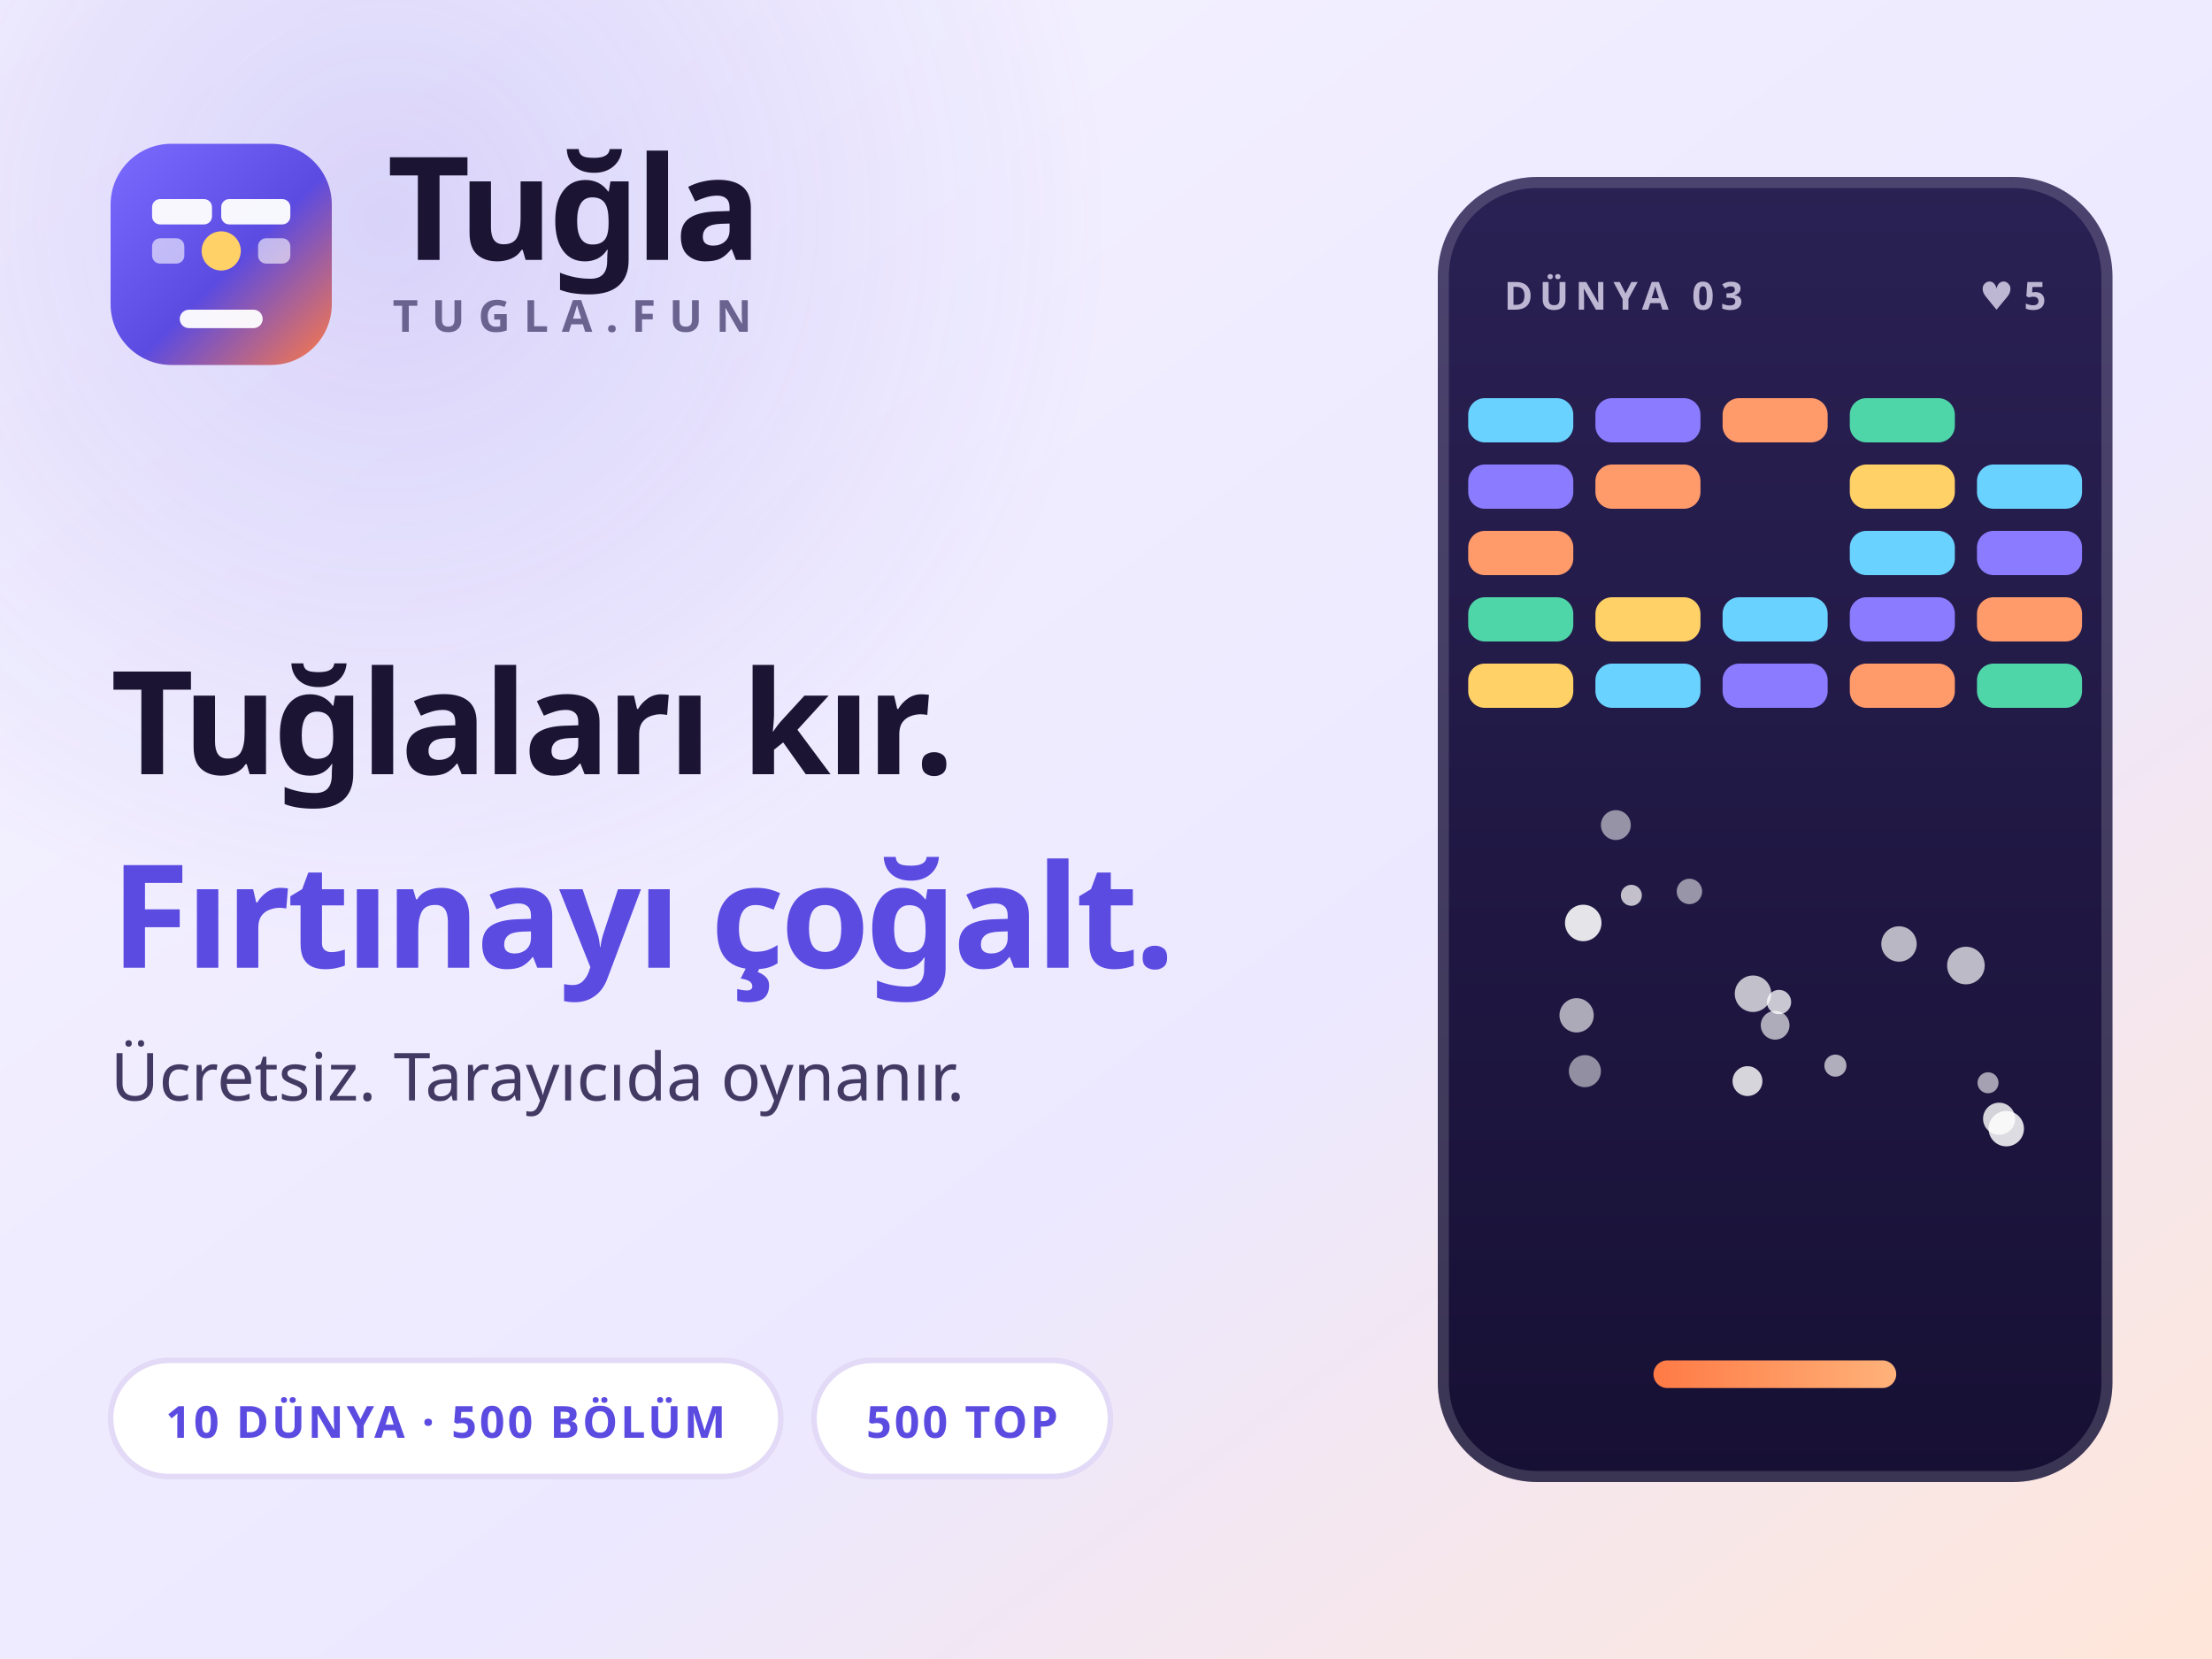
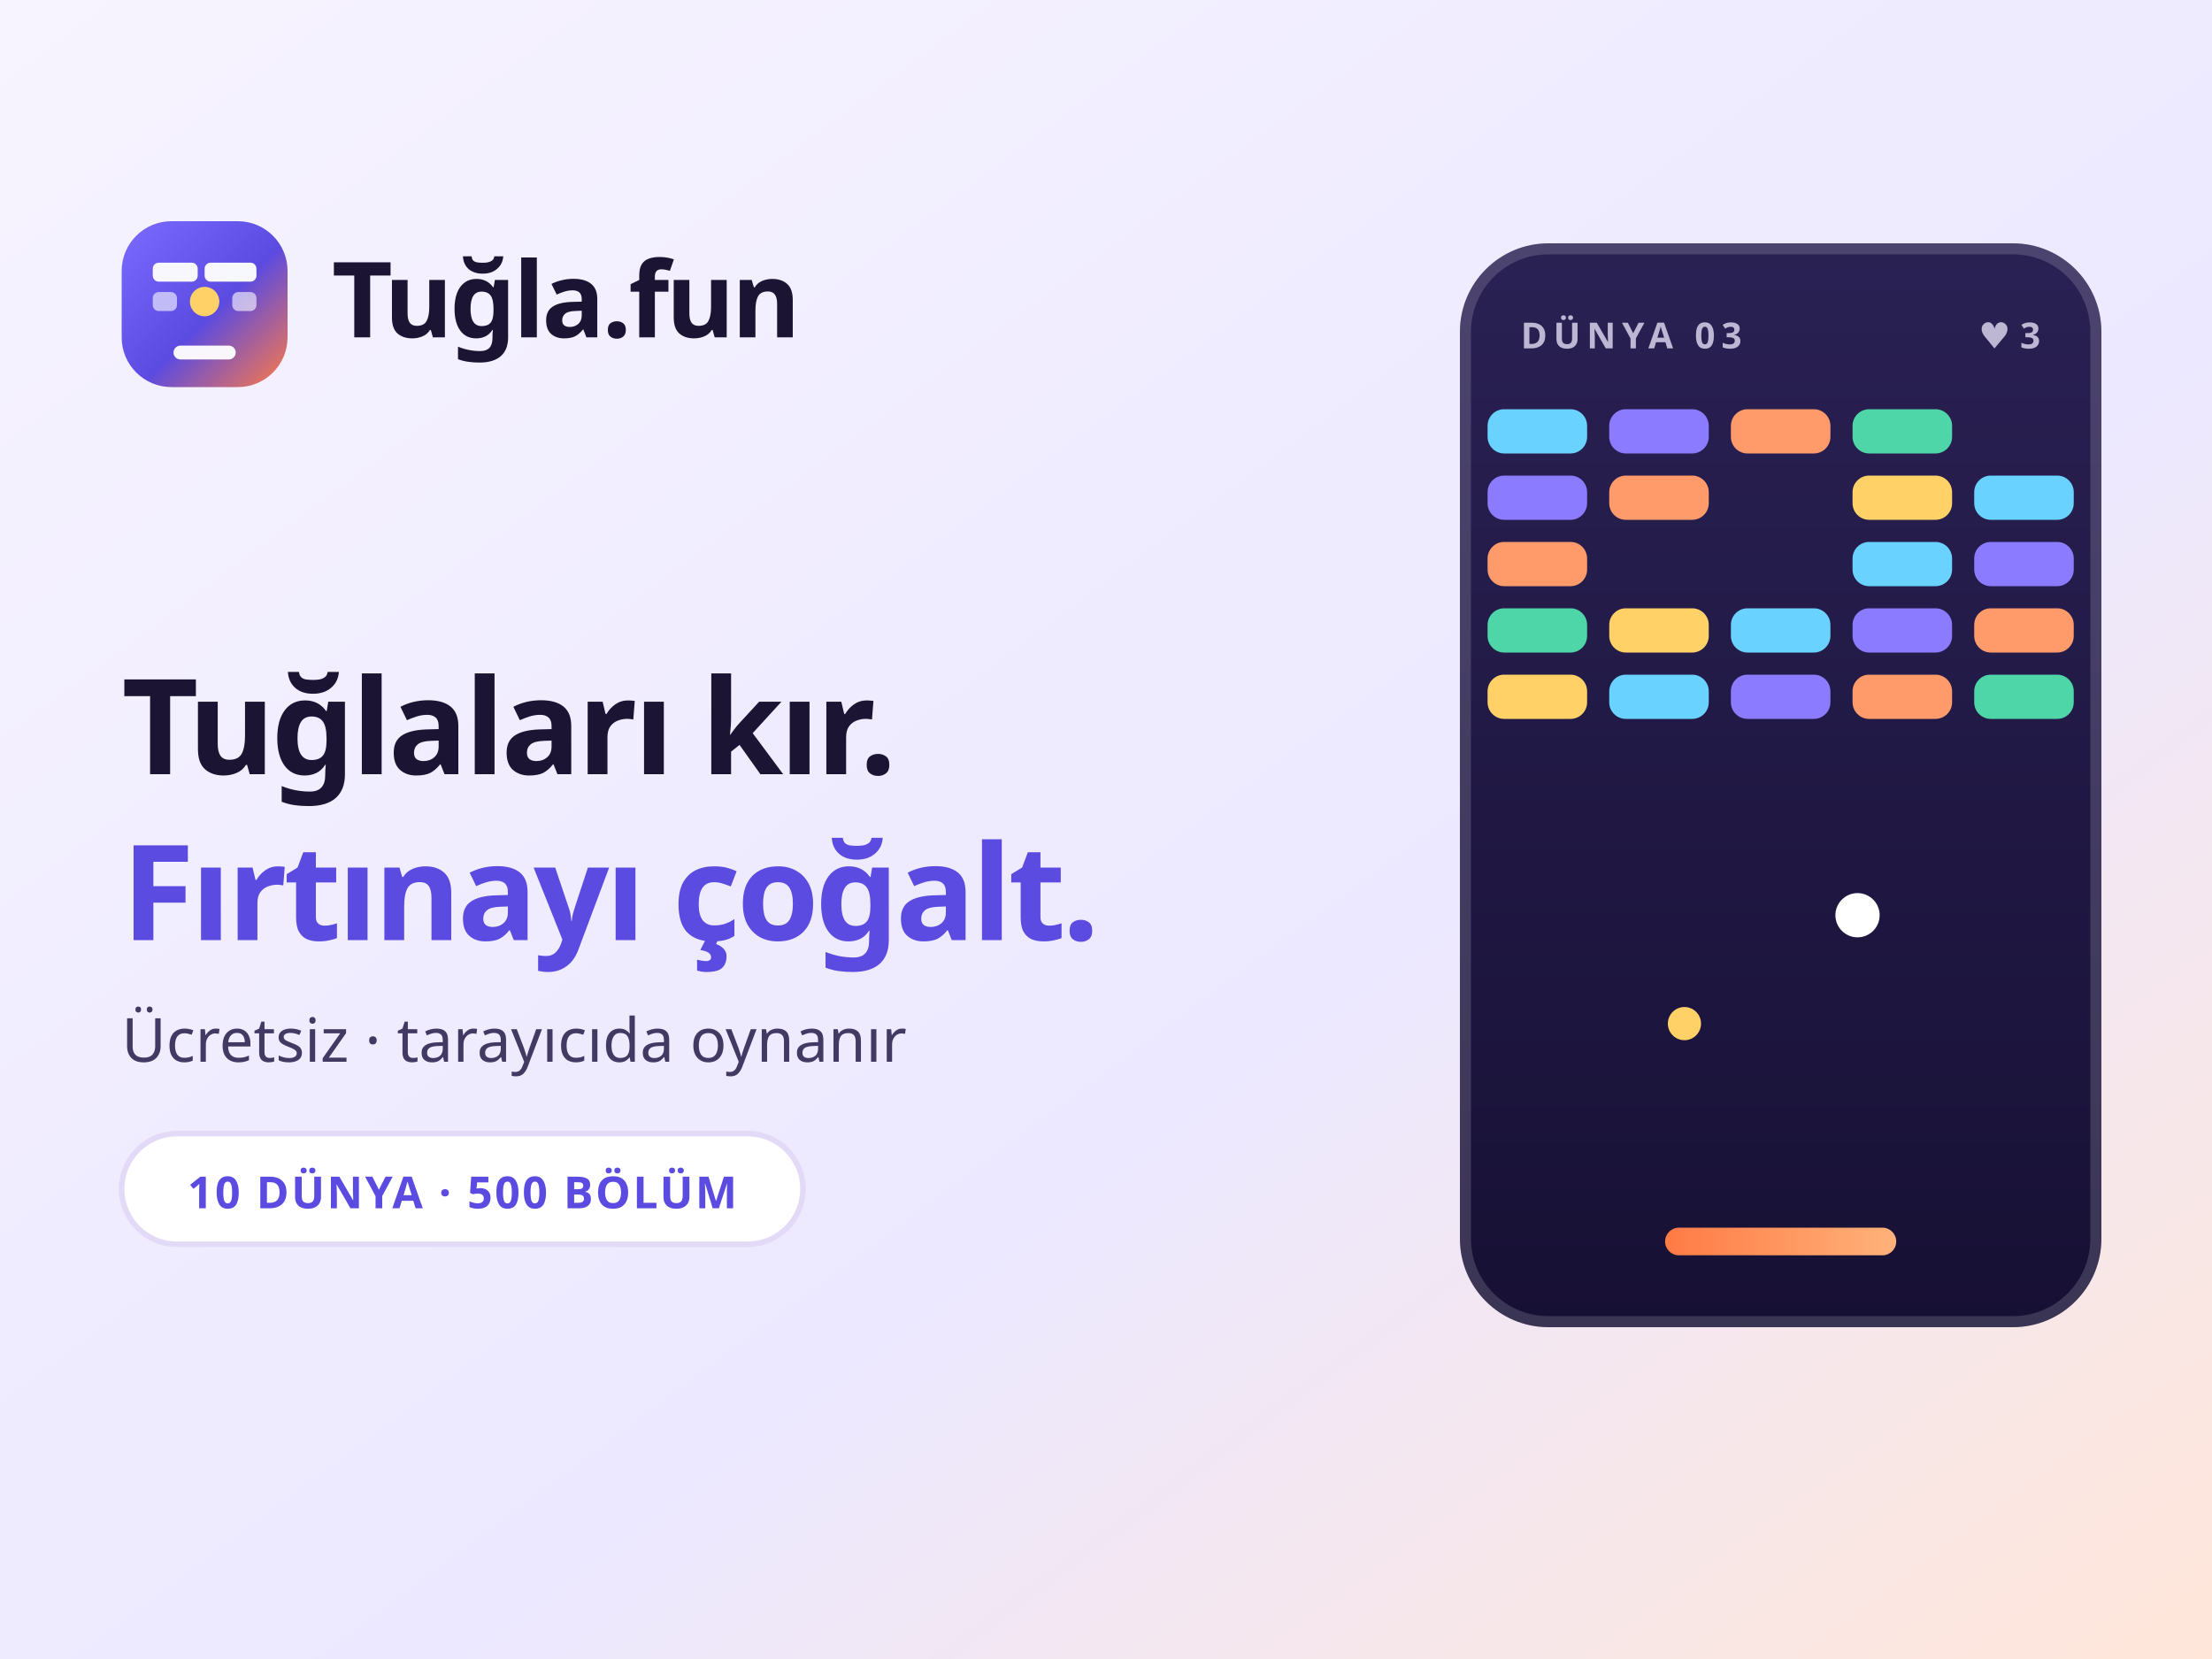
- <svg xmlns="http://www.w3.org/2000/svg" viewBox="0 0 400 300" width="400" height="300" role="img" aria-label="Tuğla — modern tuğla kırma oyunu">
+ <svg xmlns="http://www.w3.org/2000/svg" viewBox="0 0 400 300" width="400" height="300" role="img" aria-label="Tuğla.fun — modern tuğla kırma oyunu">
  <defs>
    <linearGradient id="paper" x1="0" y1="0" x2="1" y2="1">
      <stop offset="0" stop-color="#f7f4ff" />
      <stop offset="0.6" stop-color="#ece8ff" />
      <stop offset="1" stop-color="#ffe6d9" />
    </linearGradient>
    <linearGradient id="mark" x1="0" y1="0" x2="1" y2="1">
      <stop offset="0" stop-color="#7b6bff" />
      <stop offset="0.55" stop-color="#5b4be1" />
      <stop offset="1" stop-color="#ff7a45" />
    </linearGradient>
    <linearGradient id="stage" x1="0" y1="0" x2="0" y2="1">
      <stop offset="0" stop-color="#2a2154" />
      <stop offset="1" stop-color="#171034" />
    </linearGradient>
    <linearGradient id="paddle" x1="0" y1="0" x2="1" y2="0">
      <stop offset="0" stop-color="#ff7a45" />
      <stop offset="1" stop-color="#ffb27a" />
    </linearGradient>
-     <radialGradient id="glow" cx="0.5" cy="0.5" r="0.5">
-       <stop offset="0" stop-color="#5b4be1" stop-opacity="0.18" />
-       <stop offset="1" stop-color="#5b4be1" stop-opacity="0" />
-     </radialGradient>
  </defs>
  <rect width="400" height="300" fill="url(#paper)" />
-   <circle cx="70" cy="40" r="130" fill="url(#glow)" />
-   <g transform="translate(20 26)">
-     <rect width="40" height="40" rx="11" fill="url(#mark)" />
-     <g fill="#ffffff" transform="scale(0.4167)">
+   <g transform="translate(22 40)">
+     <rect width="30" height="30" rx="9" fill="url(#mark)" />
+     <g fill="#ffffff" transform="scale(0.3125)">
      <rect x="18" y="24" width="26" height="11" rx="3.5" opacity="0.95" />
      <rect x="48" y="24" width="30" height="11" rx="3.5" opacity="0.95" />
      <rect x="18" y="41" width="14" height="11" rx="3.5" opacity="0.6" />
      <rect x="64" y="41" width="14" height="11" rx="3.5" opacity="0.6" />
      <rect x="30" y="72" width="36" height="8" rx="4" opacity="0.95" />
      <circle cx="48" cy="46.5" r="8.5" fill="#ffd166" />
    </g>
-     <text x="50" y="21" font-family="ui-sans-serif, system-ui, sans-serif" font-size="26" font-weight="800" letter-spacing="-0.8" fill="#1b1533">Tuğla</text>
-     <text x="51" y="34" font-family="ui-sans-serif, system-ui, sans-serif" font-size="8" font-weight="700" letter-spacing="2.4" fill="#6a6390">TUGLA.FUN</text>
+     <text x="38" y="21" font-family="ui-sans-serif, system-ui, sans-serif" font-size="19" font-weight="800" letter-spacing="-0.6" fill="#1b1533">Tuğla.fun</text>
  </g>
  <g font-family="ui-sans-serif, system-ui, sans-serif">
-     <text x="20" y="140" font-size="26" font-weight="800" letter-spacing="-0.7" fill="#1b1533">Tuğlaları kır.</text>
-     <text x="20" y="175" font-size="26" font-weight="800" letter-spacing="-0.7" fill="#5b4be1">Fırtınayı çoğalt.</text>
-     <text x="20" y="199" font-size="12" fill="#423a63">Ücretsiz. Tarayıcıda oynanır.</text>
-     <g transform="translate(20.0 246)">
-       <rect width="121.2" height="21" rx="10.5" fill="#ffffff" stroke="#e2daf6" />
-       <text x="60.6" y="14" text-anchor="middle" font-size="8" font-weight="700" letter-spacing="0.5" fill="#5b4be1">10 DÜNYA · 500 BÖLÜM</text>
-     </g>
-     <g transform="translate(147.2 246)">
-       <rect width="53.6" height="21" rx="10.5" fill="#ffffff" stroke="#e2daf6" />
-       <text x="26.8" y="14" text-anchor="middle" font-size="8" font-weight="700" letter-spacing="0.5" fill="#5b4be1">500 TOP</text>
+     <text x="22" y="140" font-size="24" font-weight="800" letter-spacing="-0.7" fill="#1b1533">Tuğlaları kır.</text>
+     <text x="22" y="170" font-size="24" font-weight="800" letter-spacing="-0.7" fill="#5b4be1">Fırtınayı çoğalt.</text>
+     <text x="22" y="192" font-size="11" fill="#423a63">Ücretsiz · tarayıcıda oynanır</text>
+     <g transform="translate(22 205)">
+       <rect width="123.2" height="20" rx="10" fill="#ffffff" stroke="#e2daf6" />
+       <text x="61.6" y="13.5" text-anchor="middle" font-size="8" font-weight="700" letter-spacing="0.4" fill="#5b4be1">10 DÜNYA · 500 BÖLÜM</text>
    </g>
  </g>
  <g>
-     <rect x="260.0" y="32.0" width="122" height="236" rx="18" fill="url(#stage)" />
-     <rect x="261.0" y="33.0" width="120" height="234" rx="17" fill="none" stroke="#ffffff" stroke-opacity="0.16" stroke-width="2" />
-     <text x="272.0" y="56.0" font-family="ui-sans-serif, system-ui, sans-serif" font-size="7" font-weight="700" letter-spacing="1.2" fill="#efe9ff" opacity="0.75">DÜNYA 03</text>
-     <text x="370.0" y="56.0" text-anchor="end" font-family="ui-sans-serif, system-ui, sans-serif" font-size="7" font-weight="700" fill="#efe9ff" opacity="0.75">♥ 5</text>
-     <rect x="265.5" y="72.0" width="19" height="8" rx="3" fill="#6ad2ff" />
-     <rect x="288.5" y="72.0" width="19" height="8" rx="3" fill="#8b7bff" />
-     <rect x="311.5" y="72.0" width="19" height="8" rx="3" fill="#ff9a6b" />
-     <rect x="334.5" y="72.0" width="19" height="8" rx="3" fill="#4fd6a8" />
-     <rect x="265.5" y="84.0" width="19" height="8" rx="3" fill="#8b7bff" />
-     <rect x="288.5" y="84.0" width="19" height="8" rx="3" fill="#ff9a6b" />
-     <rect x="334.5" y="84.0" width="19" height="8" rx="3" fill="#ffd166" />
-     <rect x="357.5" y="84.0" width="19" height="8" rx="3" fill="#6ad2ff" />
-     <rect x="265.5" y="96.0" width="19" height="8" rx="3" fill="#ff9a6b" />
-     <rect x="334.5" y="96.0" width="19" height="8" rx="3" fill="#6ad2ff" />
-     <rect x="357.5" y="96.0" width="19" height="8" rx="3" fill="#8b7bff" />
-     <rect x="265.5" y="108.0" width="19" height="8" rx="3" fill="#4fd6a8" />
-     <rect x="288.5" y="108.0" width="19" height="8" rx="3" fill="#ffd166" />
-     <rect x="311.5" y="108.0" width="19" height="8" rx="3" fill="#6ad2ff" />
-     <rect x="334.5" y="108.0" width="19" height="8" rx="3" fill="#8b7bff" />
-     <rect x="357.5" y="108.0" width="19" height="8" rx="3" fill="#ff9a6b" />
-     <rect x="265.5" y="120.0" width="19" height="8" rx="3" fill="#ffd166" />
-     <rect x="288.5" y="120.0" width="19" height="8" rx="3" fill="#6ad2ff" />
-     <rect x="311.5" y="120.0" width="19" height="8" rx="3" fill="#8b7bff" />
-     <rect x="334.5" y="120.0" width="19" height="8" rx="3" fill="#ff9a6b" />
-     <rect x="357.5" y="120.0" width="19" height="8" rx="3" fill="#4fd6a8" />
-     <circle cx="317.0" cy="179.7" r="3.3" fill="#ffffff" opacity="0.73" />
-     <circle cx="321.7" cy="181.2" r="2.2" fill="#ffffff" opacity="0.76" />
-     <circle cx="331.9" cy="192.7" r="2.0" fill="#ffffff" opacity="0.65" />
-     <circle cx="286.6" cy="193.7" r="2.9" fill="#ffffff" opacity="0.52" />
-     <circle cx="361.5" cy="202.3" r="2.9" fill="#ffffff" opacity="0.81" />
-     <circle cx="292.2" cy="149.2" r="2.7" fill="#ffffff" opacity="0.53" />
-     <circle cx="295.0" cy="161.9" r="1.9" fill="#ffffff" opacity="0.73" />
-     <circle cx="316.0" cy="195.5" r="2.7" fill="#ffffff" opacity="0.82" />
-     <circle cx="321.0" cy="185.4" r="2.6" fill="#ffffff" opacity="0.64" />
-     <circle cx="362.8" cy="204.1" r="3.2" fill="#ffffff" opacity="0.85" />
-     <circle cx="305.5" cy="161.2" r="2.3" fill="#ffffff" opacity="0.54" />
-     <circle cx="343.4" cy="170.7" r="3.2" fill="#ffffff" opacity="0.69" />
-     <circle cx="359.5" cy="195.8" r="1.9" fill="#ffffff" opacity="0.60" />
-     <circle cx="355.5" cy="174.6" r="3.4" fill="#ffffff" opacity="0.70" />
-     <circle cx="285.1" cy="183.6" r="3.1" fill="#ffffff" opacity="0.63" />
-     <circle cx="286.3" cy="166.9" r="3.3" fill="#ffffff" opacity="0.88" />
-     <rect x="299.0" y="246.0" width="43.9" height="5" rx="2.5" fill="url(#paddle)" />
+     <rect x="264" y="44" width="116" height="196" rx="16" fill="url(#stage)" />
+     <rect x="265" y="45" width="114" height="194" rx="15" fill="none" stroke="#ffffff" stroke-opacity="0.16" stroke-width="2" />
+     <text x="275" y="63" font-family="ui-sans-serif, system-ui, sans-serif" font-size="6.5" font-weight="700" letter-spacing="1.1" fill="#efe9ff" opacity="0.75">DÜNYA 03</text>
+     <text x="369" y="63" text-anchor="end" font-family="ui-sans-serif, system-ui, sans-serif" font-size="6.5" font-weight="700" fill="#efe9ff" opacity="0.75">♥ 3</text>
+     <rect x="269.0" y="74.0" width="18" height="8" rx="3" fill="#6ad2ff" />
+     <rect x="291.0" y="74.0" width="18" height="8" rx="3" fill="#8b7bff" />
+     <rect x="313.0" y="74.0" width="18" height="8" rx="3" fill="#ff9a6b" />
+     <rect x="335.0" y="74.0" width="18" height="8" rx="3" fill="#4fd6a8" />
+     <rect x="269.0" y="86.0" width="18" height="8" rx="3" fill="#8b7bff" />
+     <rect x="291.0" y="86.0" width="18" height="8" rx="3" fill="#ff9a6b" />
+     <rect x="335.0" y="86.0" width="18" height="8" rx="3" fill="#ffd166" />
+     <rect x="357.0" y="86.0" width="18" height="8" rx="3" fill="#6ad2ff" />
+     <rect x="269.0" y="98.0" width="18" height="8" rx="3" fill="#ff9a6b" />
+     <rect x="335.0" y="98.0" width="18" height="8" rx="3" fill="#6ad2ff" />
+     <rect x="357.0" y="98.0" width="18" height="8" rx="3" fill="#8b7bff" />
+     <rect x="269.0" y="110.0" width="18" height="8" rx="3" fill="#4fd6a8" />
+     <rect x="291.0" y="110.0" width="18" height="8" rx="3" fill="#ffd166" />
+     <rect x="313.0" y="110.0" width="18" height="8" rx="3" fill="#6ad2ff" />
+     <rect x="335.0" y="110.0" width="18" height="8" rx="3" fill="#8b7bff" />
+     <rect x="357.0" y="110.0" width="18" height="8" rx="3" fill="#ff9a6b" />
+     <rect x="269.0" y="122.0" width="18" height="8" rx="3" fill="#ffd166" />
+     <rect x="291.0" y="122.0" width="18" height="8" rx="3" fill="#6ad2ff" />
+     <rect x="313.0" y="122.0" width="18" height="8" rx="3" fill="#8b7bff" />
+     <rect x="335.0" y="122.0" width="18" height="8" rx="3" fill="#ff9a6b" />
+     <rect x="357.0" y="122.0" width="18" height="8" rx="3" fill="#4fd6a8" />
+     <circle cx="335.9" cy="165.5" r="4" fill="#ffffff" />
+     <circle cx="304.6" cy="185.1" r="3" fill="#ffd166" />
+     <rect x="301.1" y="222.0" width="41.8" height="5" rx="2.5" fill="url(#paddle)" />
  </g>
</svg>
